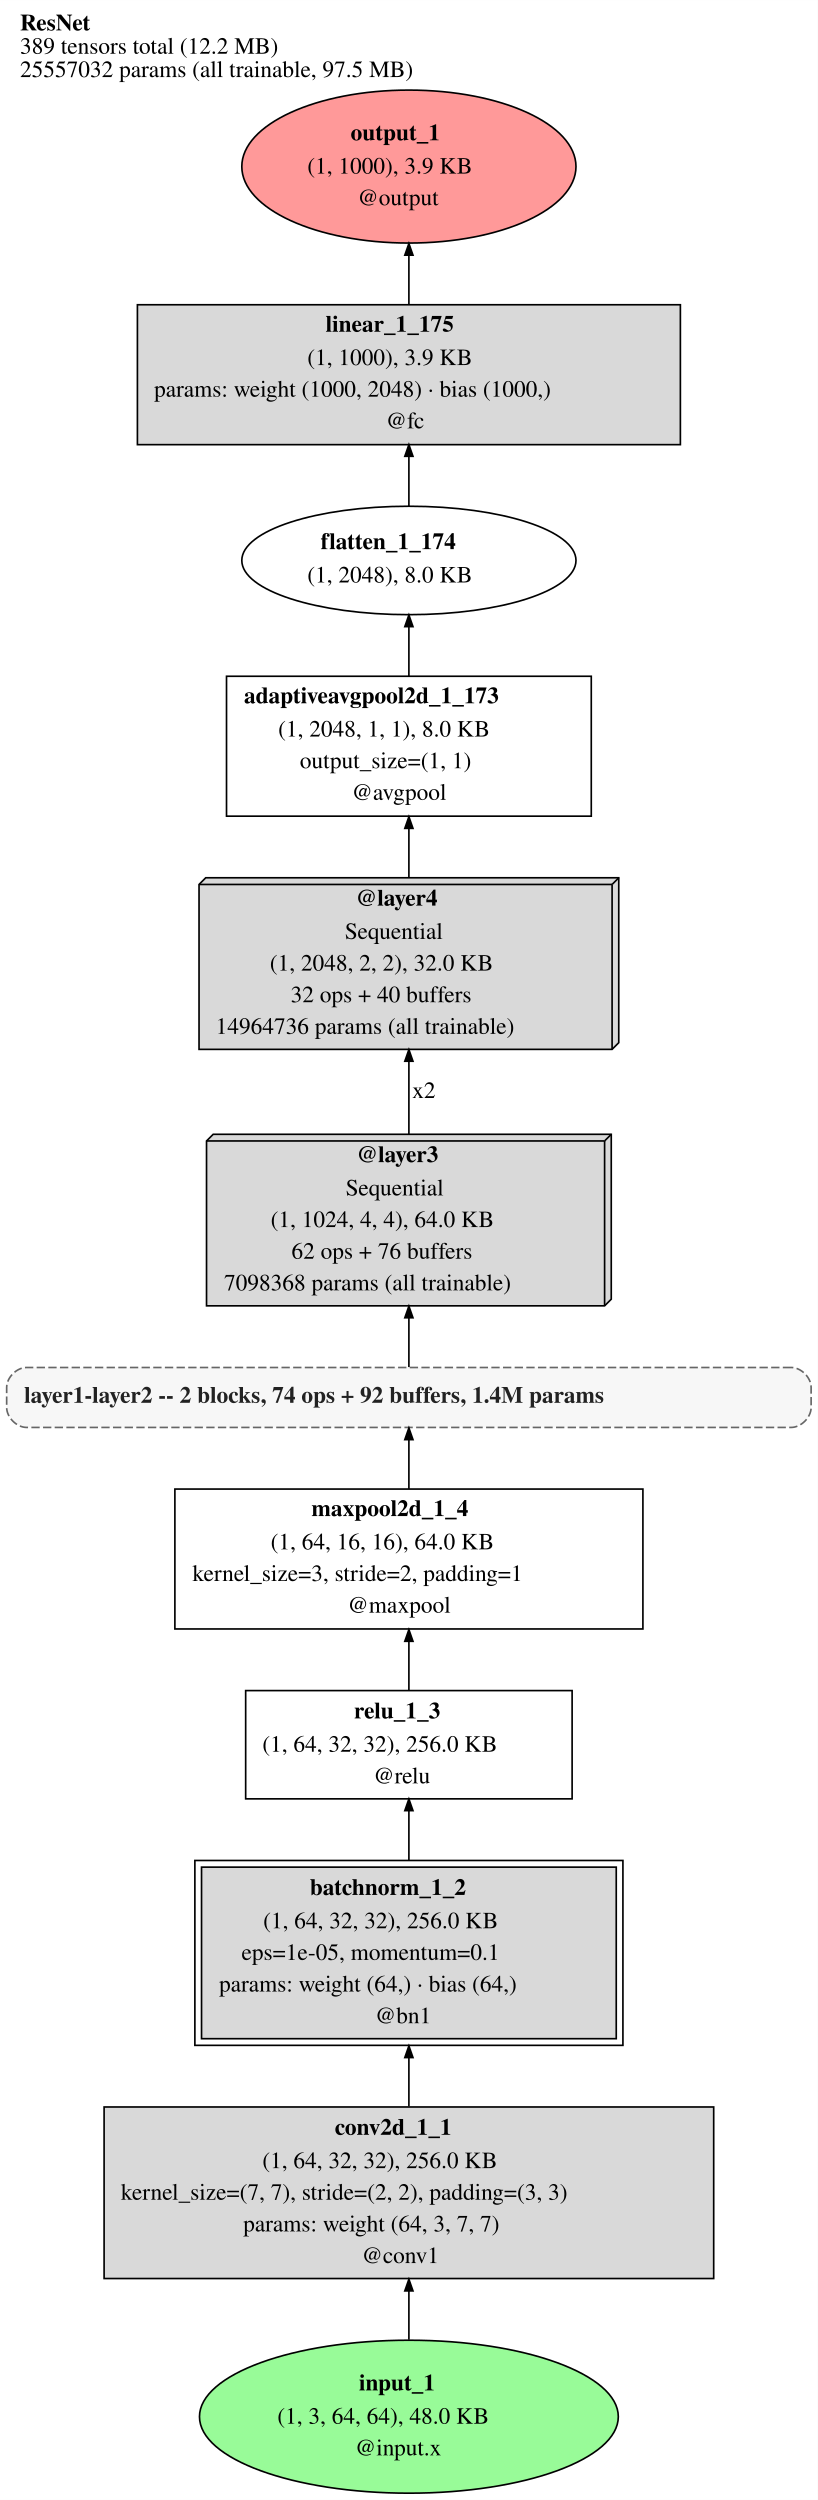
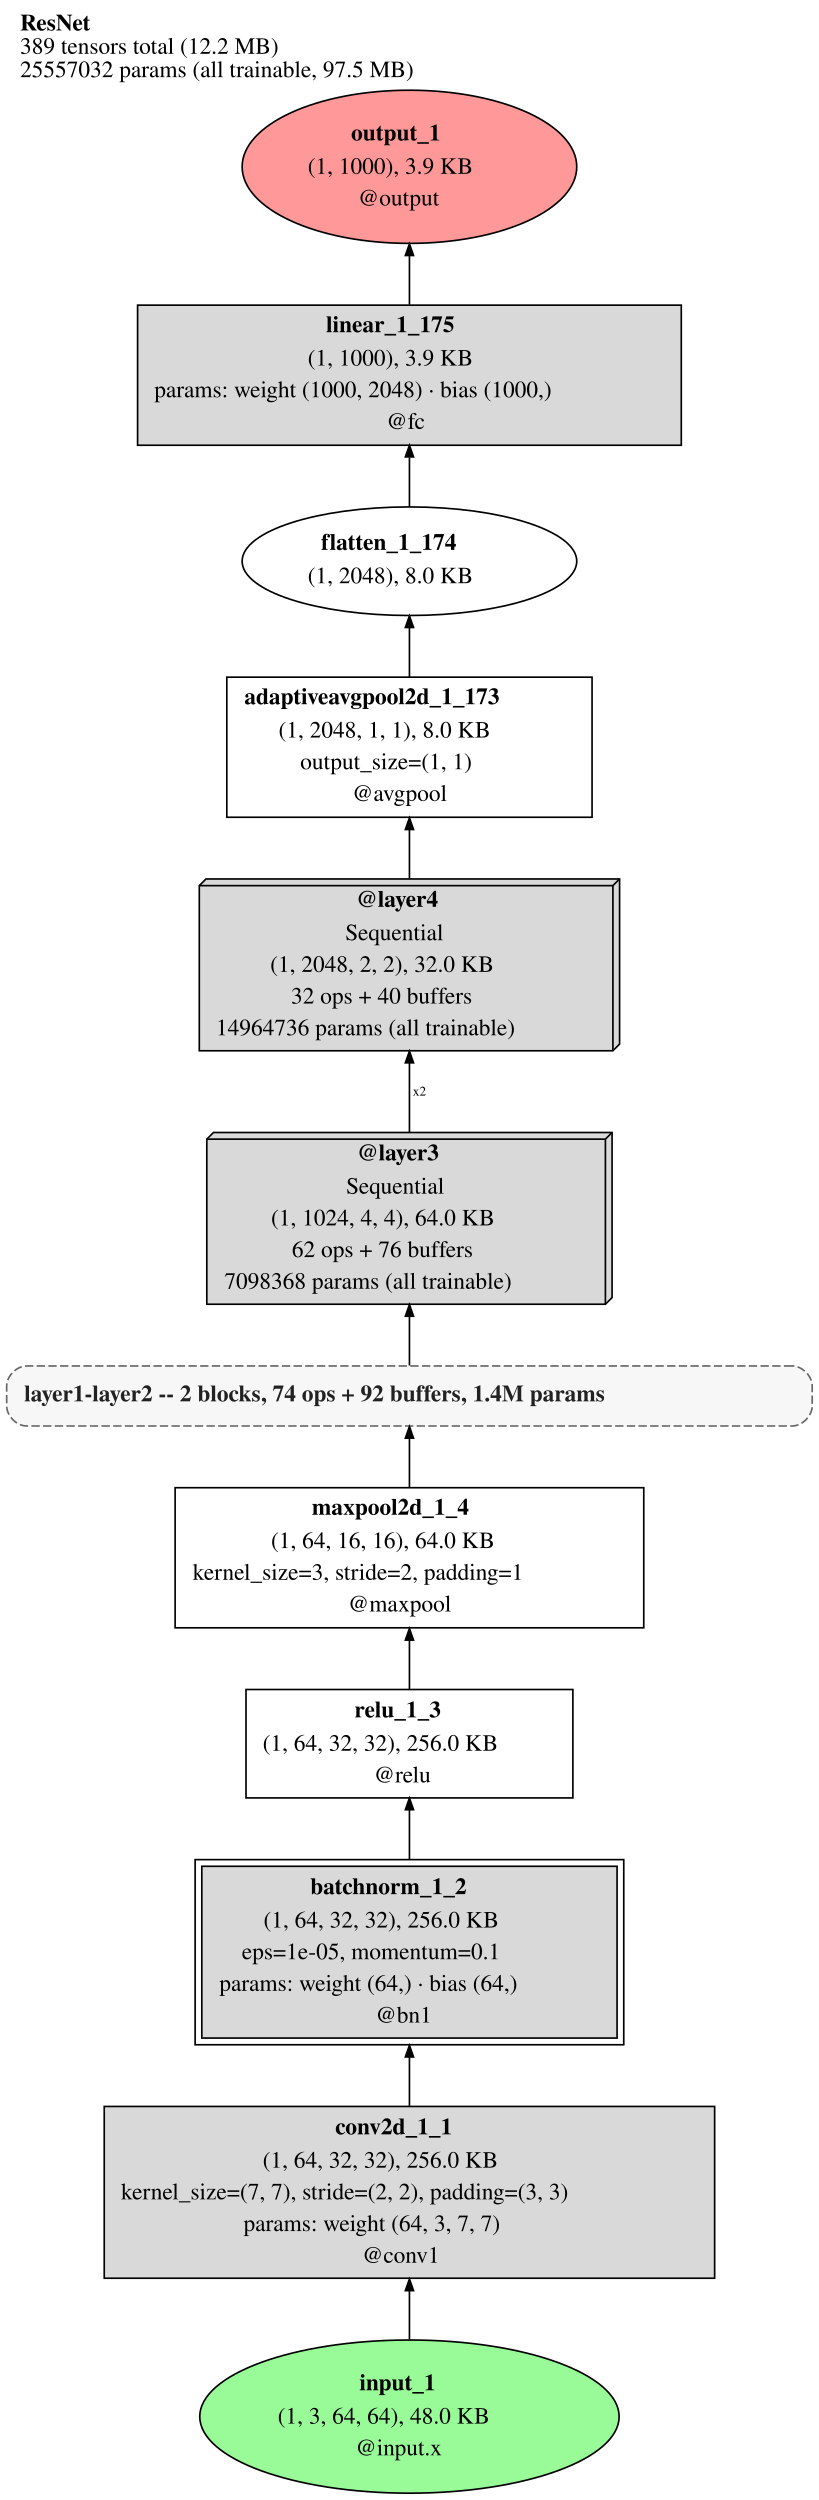
- <svg xmlns="http://www.w3.org/2000/svg" xmlns:xlink="http://www.w3.org/1999/xlink" width="491pt" height="1501pt" viewBox="0.00 0.00 491.00 1500.90">
-   <g id="graph0" class="graph" transform="scale(1 1) rotate(0) translate(4 1496.9)">
-     <polygon fill="white" stroke="transparent" points="-4,4 -4,-1496.9 487,-1496.9 487,4 -4,4" />
-     <text text-anchor="start" x="8" y="-1478.7" font-family="Times,serif" font-weight="bold" font-size="14.00">ResNet</text>
-     <text text-anchor="start" x="8" y="-1464.7" font-family="Times,serif" font-size="14.00">389 tensors total (12.2 MB)</text>
-     <text text-anchor="start" x="8" y="-1450.7" font-family="Times,serif" font-size="14.00">25557032 params (all trainable, 97.5 MB)</text>
+ <svg xmlns="http://www.w3.org/2000/svg" xmlns:xlink="http://www.w3.org/1999/xlink" width="491pt" height="1499pt" viewBox="0.00 0.00 491.00 1498.90">
+   <g id="graph0" class="graph" transform="scale(1 1) rotate(0) translate(4 1494.9)">
+     <polygon fill="white" stroke="transparent" points="-4,4 -4,-1494.9 487,-1494.9 487,4 -4,4" />
+     <text text-anchor="start" x="8" y="-1476.7" font-family="Times,serif" font-weight="bold" font-size="14.00">ResNet</text>
+     <text text-anchor="start" x="8" y="-1462.7" font-family="Times,serif" font-size="14.00">389 tensors total (12.2 MB)</text>
+     <text text-anchor="start" x="8" y="-1448.7" font-family="Times,serif" font-size="14.00">25557032 params (all trainable, 97.5 MB)</text>
    <g id="node1" class="node">
      <ellipse fill="#98fb98" stroke="black" cx="241.5" cy="-45.96" rx="125.73" ry="45.92" />
      <text text-anchor="start" x="211.5" y="-61.76" font-family="Times,serif" font-weight="bold" font-size="14.00">input_1</text>
      <text text-anchor="start" x="162.5" y="-41.76" font-family="Times,serif" font-size="14.00">(1, 3, 64, 64), 48.0 KB</text>
      <text text-anchor="start" x="209" y="-22.76" font-family="Times,serif" font-size="14.00">@input.x</text>
    </g>
    <g id="node2" class="node">
      <polygon fill="#d9d9d9" stroke="black" points="424.5,-231.92 58.5,-231.92 58.5,-128.92 424.5,-128.92 424.5,-231.92" />
      <text text-anchor="start" x="197" y="-215.22" font-family="Times,serif" font-weight="bold" font-size="14.00">conv2d_1_1</text>
      <text text-anchor="start" x="153.5" y="-195.22" font-family="Times,serif" font-size="14.00">(1, 64, 32, 32), 256.0 KB</text>
      <text text-anchor="start" x="68.5" y="-176.22" font-family="Times,serif" font-size="14.00">kernel_size=(7, 7), stride=(2, 2), padding=(3, 3)</text>
      <text text-anchor="start" x="142" y="-157.22" font-family="Times,serif" font-size="14.00">params: weight (64, 3, 7, 7)</text>
      <text text-anchor="start" x="213" y="-138.22" font-family="Times,serif" font-size="14.00">@conv1</text>
    </g>
    <g id="edge1" class="edge">
      <path fill="none" stroke="black" d="M241.5,-92.18C241.5,-101.59 241.5,-111.63 241.5,-121.42" />
      <polygon fill="black" stroke="black" points="239.05,-121.5 241.5,-128.5 243.95,-121.5 239.05,-121.5" />
    </g>
    <g id="node3" class="node">
      <g id="a_node3">
        <a xlink:title="Hidden buffers: bn1.running_mean, bn1.running_var">
          <polygon fill="#d9d9d9" stroke="black" points="366,-375.92 117,-375.92 117,-272.92 366,-272.92 366,-375.92" />
          <polygon fill="none" stroke="black" points="370,-379.92 113,-379.92 113,-268.92 370,-268.92 370,-379.92" />
          <text text-anchor="start" x="182" y="-359.22" font-family="Times,serif" font-weight="bold" font-size="14.00">batchnorm_1_2</text>
          <text text-anchor="start" x="154" y="-339.22" font-family="Times,serif" font-size="14.00">(1, 64, 32, 32), 256.0 KB</text>
          <text text-anchor="start" x="141" y="-320.22" font-family="Times,serif" font-size="14.00">eps=1e-05, momentum=0.1</text>
          <text text-anchor="start" x="127.5" y="-301.22" font-family="Times,serif" font-size="14.00">params: weight (64,) · bias (64,)</text>
          <text text-anchor="start" x="221" y="-282.22" font-family="Times,serif" font-size="14.00">@bn1</text>
        </a>
      </g>
    </g>
    <g id="edge2" class="edge">
      <path fill="none" stroke="black" d="M241.5,-232.29C241.5,-241.77 241.5,-251.77 241.5,-261.53" />
      <polygon fill="black" stroke="black" points="239.05,-261.59 241.5,-268.59 243.95,-261.59 239.05,-261.59" />
    </g>
    <g id="node4" class="node">
      <polygon fill="white" stroke="black" points="339.5,-481.92 143.5,-481.92 143.5,-416.92 339.5,-416.92 339.5,-481.92" />
      <text text-anchor="start" x="208.5" y="-465.22" font-family="Times,serif" font-weight="bold" font-size="14.00">relu_1_3</text>
      <text text-anchor="start" x="153.5" y="-445.22" font-family="Times,serif" font-size="14.00">(1, 64, 32, 32), 256.0 KB</text>
      <text text-anchor="start" x="220" y="-426.22" font-family="Times,serif" font-size="14.00">@relu</text>
    </g>
    <g id="edge3" class="edge">
      <path fill="none" stroke="black" d="M241.5,-380.09C241.5,-390.11 241.5,-400.38 241.5,-409.81" />
      <polygon fill="black" stroke="black" points="239.05,-409.84 241.5,-416.84 243.95,-409.84 239.05,-409.84" />
    </g>
    <g id="node5" class="node">
      <polygon fill="white" stroke="black" points="382,-602.92 101,-602.92 101,-518.92 382,-518.92 382,-602.92" />
      <text text-anchor="start" x="183" y="-586.72" font-family="Times,serif" font-weight="bold" font-size="14.00">maxpool2d_1_4</text>
      <text text-anchor="start" x="158.5" y="-566.72" font-family="Times,serif" font-size="14.00">(1, 64, 16, 16), 64.0 KB</text>
      <text text-anchor="start" x="111.5" y="-547.72" font-family="Times,serif" font-size="14.00">kernel_size=3, stride=2, padding=1</text>
      <text text-anchor="start" x="204.5" y="-528.72" font-family="Times,serif" font-size="14.00">@maxpool</text>
    </g>
    <g id="edge4" class="edge">
      <path fill="none" stroke="black" d="M241.5,-482.1C241.5,-491.24 241.5,-501.45 241.5,-511.37" />
      <polygon fill="black" stroke="black" points="239.05,-511.53 241.5,-518.53 243.95,-511.53 239.05,-511.53" />
    </g>
    <g id="node6" class="node">
      <path fill="#f7f7f7" stroke="#666666" stroke-dasharray="5,2" d="M471,-675.92C471,-675.92 12,-675.92 12,-675.92 6,-675.92 0,-669.92 0,-663.92 0,-663.92 0,-651.92 0,-651.92 0,-645.92 6,-639.92 12,-639.92 12,-639.92 471,-639.92 471,-639.92 477,-639.92 483,-645.92 483,-651.92 483,-651.92 483,-663.92 483,-663.92 483,-669.92 477,-675.92 471,-675.92" />
      <text text-anchor="start" x="10.5" y="-654.72" font-family="Times,serif" font-weight="bold" font-size="14.00" fill="#222222">layer1-layer2 -- 2 blocks, 74 ops + 92 buffers, 1.4M params</text>
    </g>
    <g id="edge5" class="edge">
      <path fill="none" stroke="black" d="M241.5,-603.04C241.5,-613.07 241.5,-623.48 241.5,-632.46" />
      <polygon fill="black" stroke="black" points="239.05,-632.61 241.5,-639.61 243.95,-632.61 239.05,-632.61" />
    </g>
    <g id="node7" class="node">
      <polygon fill="#d9d9d9" stroke="black" points="363,-815.92 124,-815.92 120,-811.92 120,-712.92 359,-712.92 363,-716.92 363,-815.92" />
      <polyline fill="none" stroke="black" points="359,-811.92 120,-811.92 " />
      <polyline fill="none" stroke="black" points="359,-811.92 359,-712.92 " />
      <polyline fill="none" stroke="black" points="359,-811.92 363,-815.92 " />
      <text text-anchor="start" x="210" y="-799.22" font-family="Times,serif" font-weight="bold" font-size="14.00">@layer3</text>
      <text text-anchor="start" x="203.5" y="-779.22" font-family="Times,serif" font-size="14.00">Sequential</text>
      <text text-anchor="start" x="158.5" y="-760.22" font-family="Times,serif" font-size="14.00">(1, 1024, 4, 4), 64.0 KB</text>
      <text text-anchor="start" x="171" y="-741.22" font-family="Times,serif" font-size="14.00">62 ops + 76 buffers</text>
      <text text-anchor="start" x="130.5" y="-722.22" font-family="Times,serif" font-size="14.00">7098368 params (all trainable)</text>
    </g>
    <g id="edge6" class="edge">
      <path fill="none" stroke="black" d="M241.5,-676.18C241.5,-684.45 241.5,-694.9 241.5,-705.65" />
      <polygon fill="black" stroke="black" points="239.05,-705.75 241.5,-712.75 243.95,-705.75 239.05,-705.75" />
    </g>
    <g id="node8" class="node">
-       <polygon fill="#d9d9d9" stroke="black" points="367.5,-969.92 119.5,-969.92 115.5,-965.92 115.5,-866.92 363.5,-866.92 367.5,-870.92 367.5,-969.92" />
-       <polyline fill="none" stroke="black" points="363.5,-965.92 115.5,-965.92 " />
-       <polyline fill="none" stroke="black" points="363.5,-965.92 363.5,-866.92 " />
-       <polyline fill="none" stroke="black" points="363.5,-965.92 367.5,-969.92 " />
-       <text text-anchor="start" x="209.5" y="-953.22" font-family="Times,serif" font-weight="bold" font-size="14.00">@layer4</text>
-       <text text-anchor="start" x="203" y="-933.22" font-family="Times,serif" font-size="14.00">Sequential</text>
-       <text text-anchor="start" x="158" y="-914.22" font-family="Times,serif" font-size="14.00">(1, 2048, 2, 2), 32.0 KB</text>
-       <text text-anchor="start" x="170.5" y="-895.22" font-family="Times,serif" font-size="14.00">32 ops + 40 buffers</text>
-       <text text-anchor="start" x="125.5" y="-876.22" font-family="Times,serif" font-size="14.00">14964736 params (all trainable)</text>
+       <polygon fill="#d9d9d9" stroke="black" points="367.5,-967.92 119.5,-967.92 115.5,-963.92 115.5,-864.92 363.5,-864.92 367.5,-868.92 367.5,-967.92" />
+       <polyline fill="none" stroke="black" points="363.5,-963.92 115.5,-963.92 " />
+       <polyline fill="none" stroke="black" points="363.5,-963.92 363.5,-864.92 " />
+       <polyline fill="none" stroke="black" points="363.5,-963.92 367.5,-967.92 " />
+       <text text-anchor="start" x="209.5" y="-951.22" font-family="Times,serif" font-weight="bold" font-size="14.00">@layer4</text>
+       <text text-anchor="start" x="203" y="-931.22" font-family="Times,serif" font-size="14.00">Sequential</text>
+       <text text-anchor="start" x="158" y="-912.22" font-family="Times,serif" font-size="14.00">(1, 2048, 2, 2), 32.0 KB</text>
+       <text text-anchor="start" x="170.5" y="-893.22" font-family="Times,serif" font-size="14.00">32 ops + 40 buffers</text>
+       <text text-anchor="start" x="125.5" y="-874.22" font-family="Times,serif" font-size="14.00">14964736 params (all trainable)</text>
    </g>
    <g id="edge7" class="edge">
-       <path fill="none" stroke="black" d="M241.5,-816.04C241.5,-829.94 241.5,-845.12 241.5,-859.4" />
-       <polygon fill="black" stroke="black" points="239.05,-859.77 241.5,-866.77 243.95,-859.77 239.05,-859.77" />
-       <text text-anchor="middle" x="250.5" y="-837.72" font-family="Times,serif" font-size="14.00">x2</text>
+       <path fill="none" stroke="black" d="M241.5,-816.21C241.5,-829.52 241.5,-843.98 241.5,-857.64" />
+       <polygon fill="black" stroke="black" points="239.05,-857.69 241.5,-864.69 243.95,-857.69 239.05,-857.69" />
+       <text text-anchor="start" x="243.5" y="-838.02" font-family="Times,serif" font-size="8.00">x2</text>
    </g>
    <g id="node9" class="node">
-       <polygon fill="white" stroke="black" points="351,-1090.92 132,-1090.92 132,-1006.92 351,-1006.92 351,-1090.92" />
-       <text text-anchor="start" x="142.5" y="-1074.72" font-family="Times,serif" font-weight="bold" font-size="14.00">adaptiveavgpool2d_1_173</text>
-       <text text-anchor="start" x="163" y="-1054.72" font-family="Times,serif" font-size="14.00">(1, 2048, 1, 1), 8.0 KB</text>
-       <text text-anchor="start" x="176" y="-1035.72" font-family="Times,serif" font-size="14.00">output_size=(1, 1)</text>
-       <text text-anchor="start" x="207" y="-1016.72" font-family="Times,serif" font-size="14.00">@avgpool</text>
+       <polygon fill="white" stroke="black" points="351,-1088.92 132,-1088.92 132,-1004.92 351,-1004.92 351,-1088.92" />
+       <text text-anchor="start" x="142.5" y="-1072.72" font-family="Times,serif" font-weight="bold" font-size="14.00">adaptiveavgpool2d_1_173</text>
+       <text text-anchor="start" x="163" y="-1052.72" font-family="Times,serif" font-size="14.00">(1, 2048, 1, 1), 8.0 KB</text>
+       <text text-anchor="start" x="176" y="-1033.72" font-family="Times,serif" font-size="14.00">output_size=(1, 1)</text>
+       <text text-anchor="start" x="207" y="-1014.72" font-family="Times,serif" font-size="14.00">@avgpool</text>
    </g>
    <g id="edge8" class="edge">
-       <path fill="none" stroke="black" d="M241.5,-970.21C241.5,-979.83 241.5,-989.86 241.5,-999.41" />
-       <polygon fill="black" stroke="black" points="239.05,-999.59 241.5,-1006.59 243.95,-999.59 239.05,-999.59" />
+       <path fill="none" stroke="black" d="M241.5,-968.21C241.5,-977.83 241.5,-987.86 241.5,-997.41" />
+       <polygon fill="black" stroke="black" points="239.05,-997.59 241.5,-1004.59 243.95,-997.59 239.05,-997.59" />
    </g>
    <g id="node10" class="node">
-       <ellipse fill="white" stroke="black" cx="241.5" cy="-1160.45" rx="100.32" ry="32.55" />
-       <text text-anchor="start" x="188.5" y="-1167.25" font-family="Times,serif" font-weight="bold" font-size="14.00">flatten_1_174</text>
-       <text text-anchor="start" x="180.5" y="-1147.25" font-family="Times,serif" font-size="14.00">(1, 2048), 8.0 KB</text>
+       <ellipse fill="white" stroke="black" cx="241.5" cy="-1158.45" rx="100.32" ry="32.55" />
+       <text text-anchor="start" x="188.5" y="-1165.25" font-family="Times,serif" font-weight="bold" font-size="14.00">flatten_1_174</text>
+       <text text-anchor="start" x="180.5" y="-1145.25" font-family="Times,serif" font-size="14.00">(1, 2048), 8.0 KB</text>
    </g>
    <g id="edge9" class="edge">
-       <path fill="none" stroke="black" d="M241.5,-1091.02C241.5,-1100.69 241.5,-1110.98 241.5,-1120.55" />
-       <polygon fill="black" stroke="black" points="239.05,-1120.71 241.5,-1127.71 243.95,-1120.71 239.05,-1120.71" />
+       <path fill="none" stroke="black" d="M241.5,-1089.02C241.5,-1098.69 241.5,-1108.98 241.5,-1118.55" />
+       <polygon fill="black" stroke="black" points="239.05,-1118.71 241.5,-1125.71 243.95,-1118.71 239.05,-1118.71" />
    </g>
    <g id="node11" class="node">
-       <polygon fill="#d9d9d9" stroke="black" points="404.5,-1313.98 78.5,-1313.98 78.5,-1229.98 404.5,-1229.98 404.5,-1313.98" />
-       <text text-anchor="start" x="191.5" y="-1297.78" font-family="Times,serif" font-weight="bold" font-size="14.00">linear_1_175</text>
-       <text text-anchor="start" x="180.5" y="-1277.78" font-family="Times,serif" font-size="14.00">(1, 1000), 3.9 KB</text>
-       <text text-anchor="start" x="88.5" y="-1258.78" font-family="Times,serif" font-size="14.00">params: weight (1000, 2048) · bias (1000,)</text>
-       <text text-anchor="start" x="227.5" y="-1239.78" font-family="Times,serif" font-size="14.00">@fc</text>
+       <polygon fill="#d9d9d9" stroke="black" points="404.5,-1311.98 78.5,-1311.98 78.5,-1227.98 404.5,-1227.98 404.5,-1311.98" />
+       <text text-anchor="start" x="191.5" y="-1295.78" font-family="Times,serif" font-weight="bold" font-size="14.00">linear_1_175</text>
+       <text text-anchor="start" x="180.5" y="-1275.78" font-family="Times,serif" font-size="14.00">(1, 1000), 3.9 KB</text>
+       <text text-anchor="start" x="88.5" y="-1256.78" font-family="Times,serif" font-size="14.00">params: weight (1000, 2048) · bias (1000,)</text>
+       <text text-anchor="start" x="227.5" y="-1237.78" font-family="Times,serif" font-size="14.00">@fc</text>
    </g>
    <g id="edge10" class="edge">
-       <path fill="none" stroke="black" d="M241.5,-1193.13C241.5,-1202.38 241.5,-1212.71 241.5,-1222.74" />
-       <polygon fill="black" stroke="black" points="239.05,-1222.98 241.5,-1229.98 243.95,-1222.98 239.05,-1222.98" />
+       <path fill="none" stroke="black" d="M241.5,-1191.13C241.5,-1200.38 241.5,-1210.71 241.5,-1220.74" />
+       <polygon fill="black" stroke="black" points="239.05,-1220.98 241.5,-1227.98 243.95,-1220.98 239.05,-1220.98" />
    </g>
    <g id="node12" class="node">
-       <ellipse fill="#ff9999" stroke="black" cx="241.5" cy="-1396.94" rx="100.32" ry="45.92" />
-       <text text-anchor="start" x="206.5" y="-1412.74" font-family="Times,serif" font-weight="bold" font-size="14.00">output_1</text>
-       <text text-anchor="start" x="180.5" y="-1392.74" font-family="Times,serif" font-size="14.00">(1, 1000), 3.9 KB</text>
-       <text text-anchor="start" x="210.5" y="-1373.74" font-family="Times,serif" font-size="14.00">@output</text>
+       <ellipse fill="#ff9999" stroke="black" cx="241.5" cy="-1394.94" rx="100.32" ry="45.92" />
+       <text text-anchor="start" x="206.5" y="-1410.74" font-family="Times,serif" font-weight="bold" font-size="14.00">output_1</text>
+       <text text-anchor="start" x="180.5" y="-1390.74" font-family="Times,serif" font-size="14.00">(1, 1000), 3.9 KB</text>
+       <text text-anchor="start" x="210.5" y="-1371.74" font-family="Times,serif" font-size="14.00">@output</text>
    </g>
    <g id="edge11" class="edge">
-       <path fill="none" stroke="black" d="M241.5,-1314.26C241.5,-1323.7 241.5,-1333.84 241.5,-1343.67" />
-       <polygon fill="black" stroke="black" points="239.05,-1343.75 241.5,-1350.75 243.95,-1343.75 239.05,-1343.75" />
+       <path fill="none" stroke="black" d="M241.5,-1312.26C241.5,-1321.7 241.5,-1331.84 241.5,-1341.67" />
+       <polygon fill="black" stroke="black" points="239.05,-1341.75 241.5,-1348.75 243.95,-1341.75 239.05,-1341.75" />
    </g>
  </g>
</svg>
